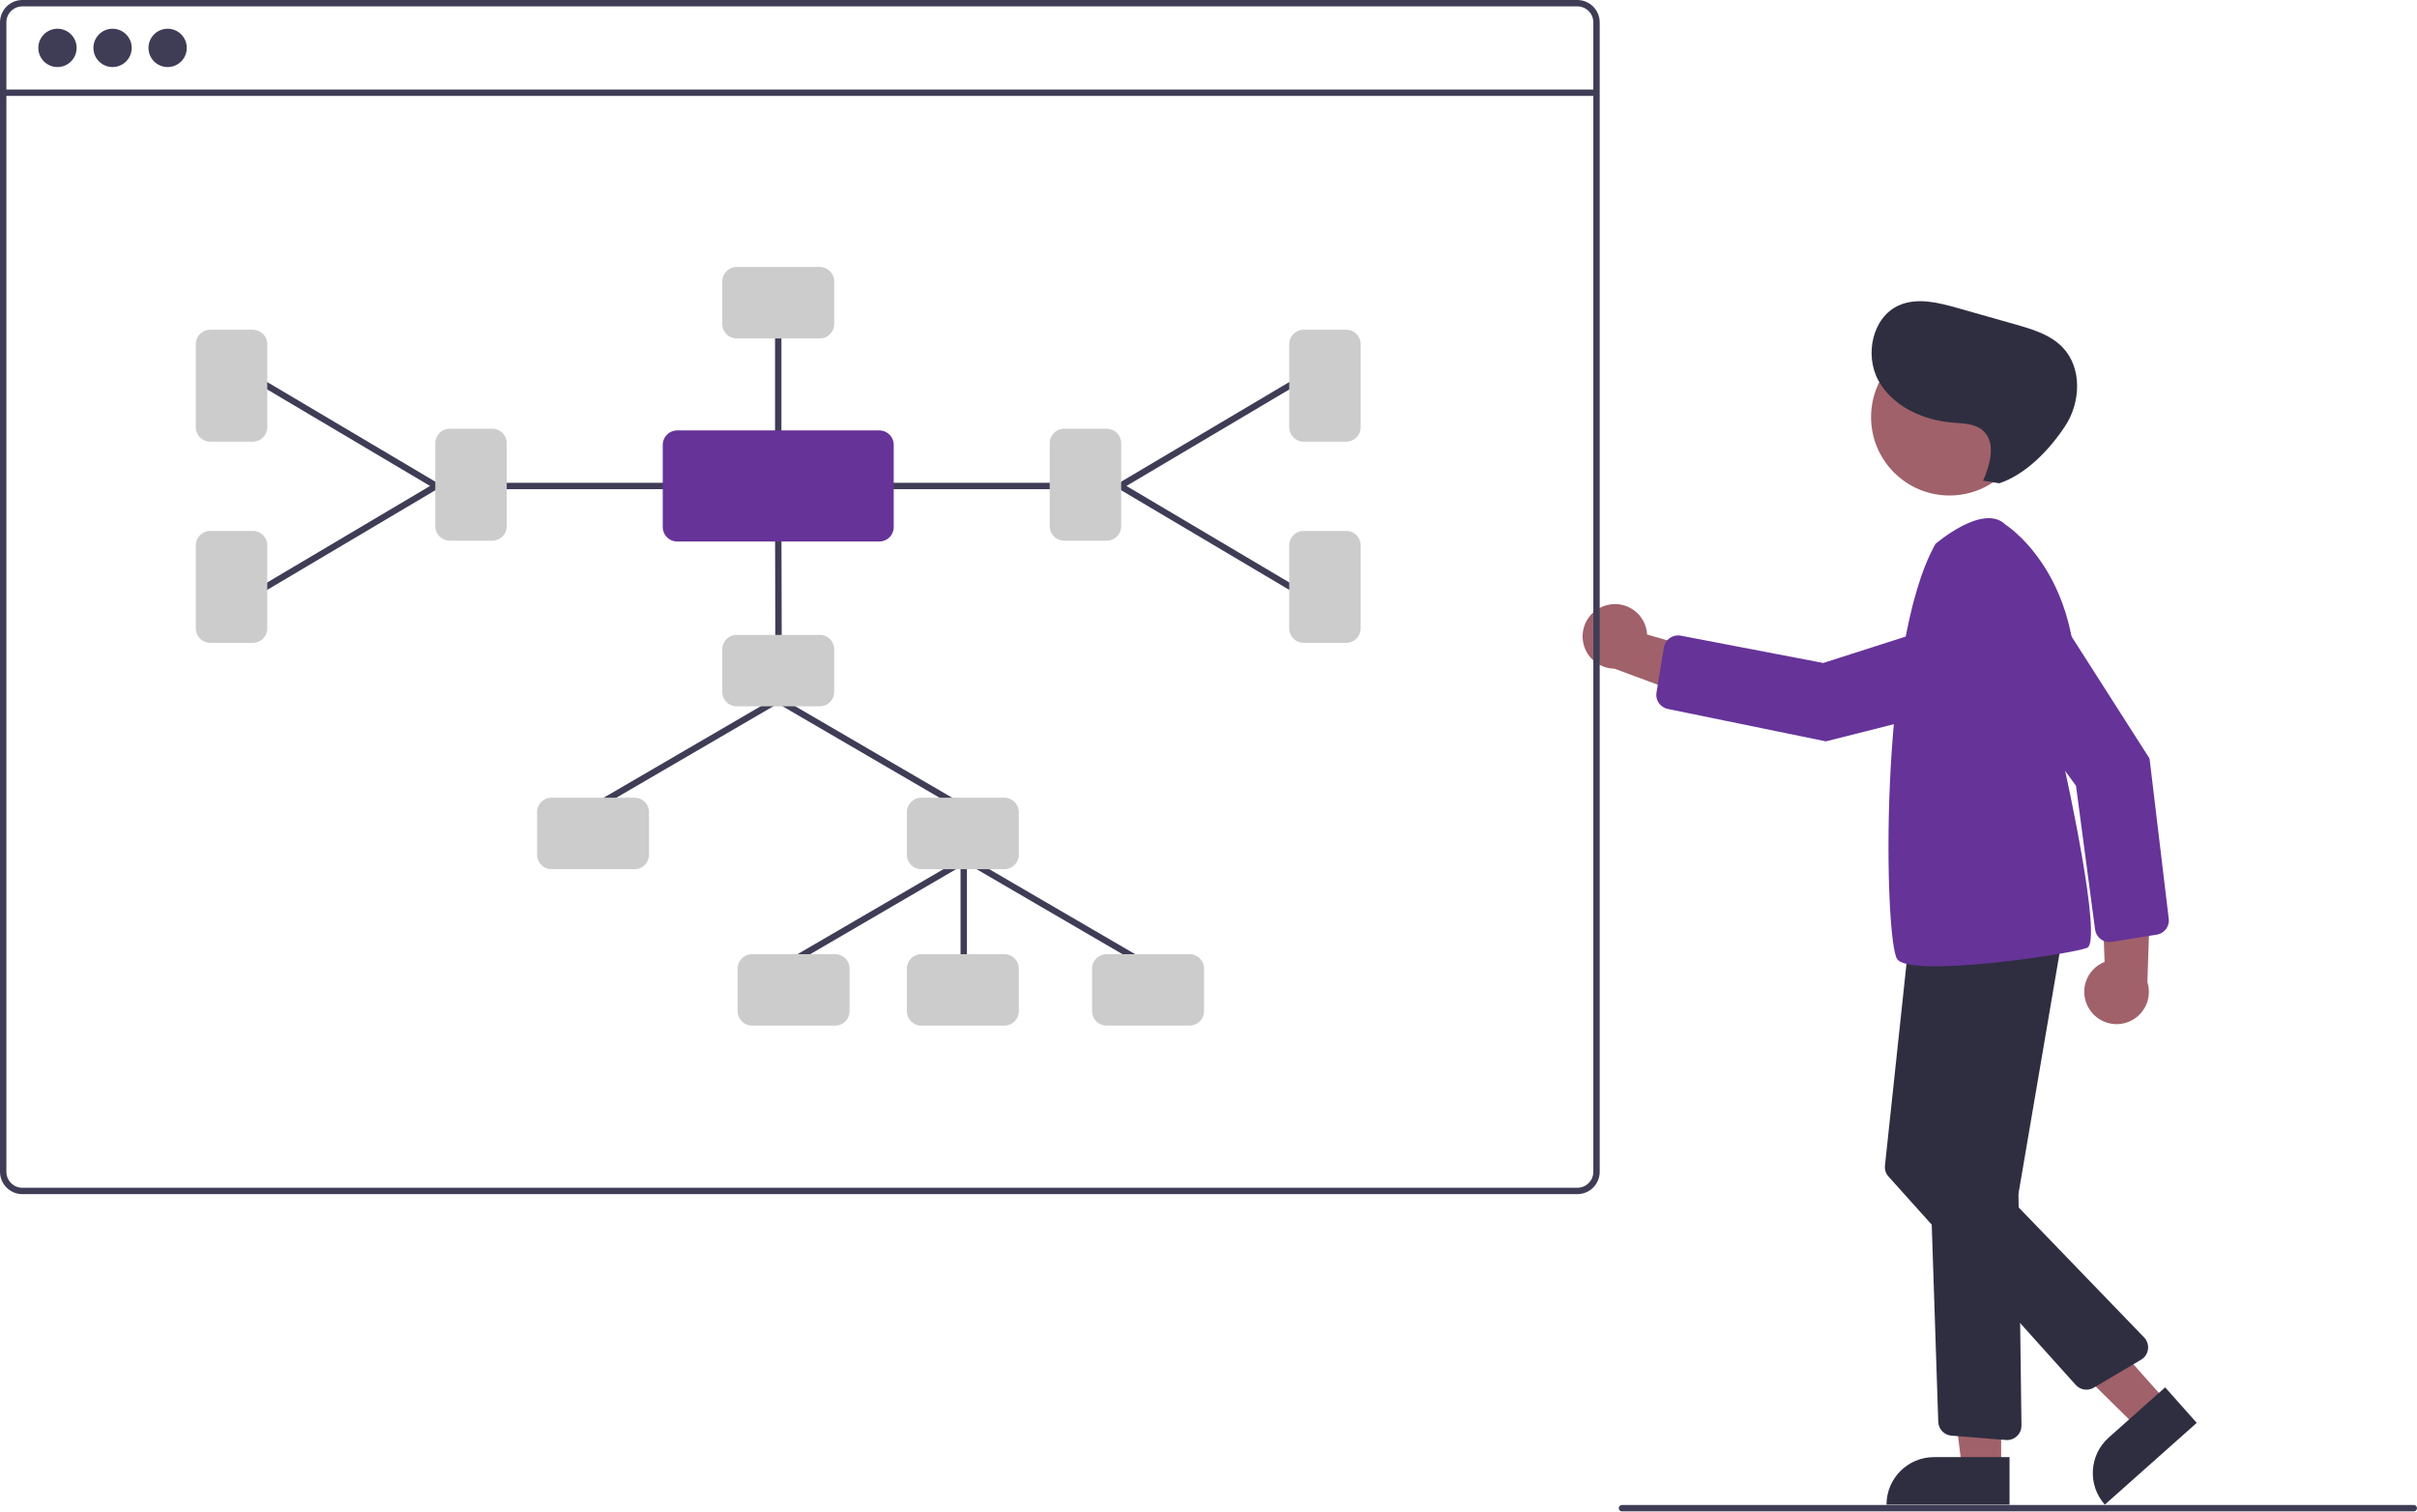
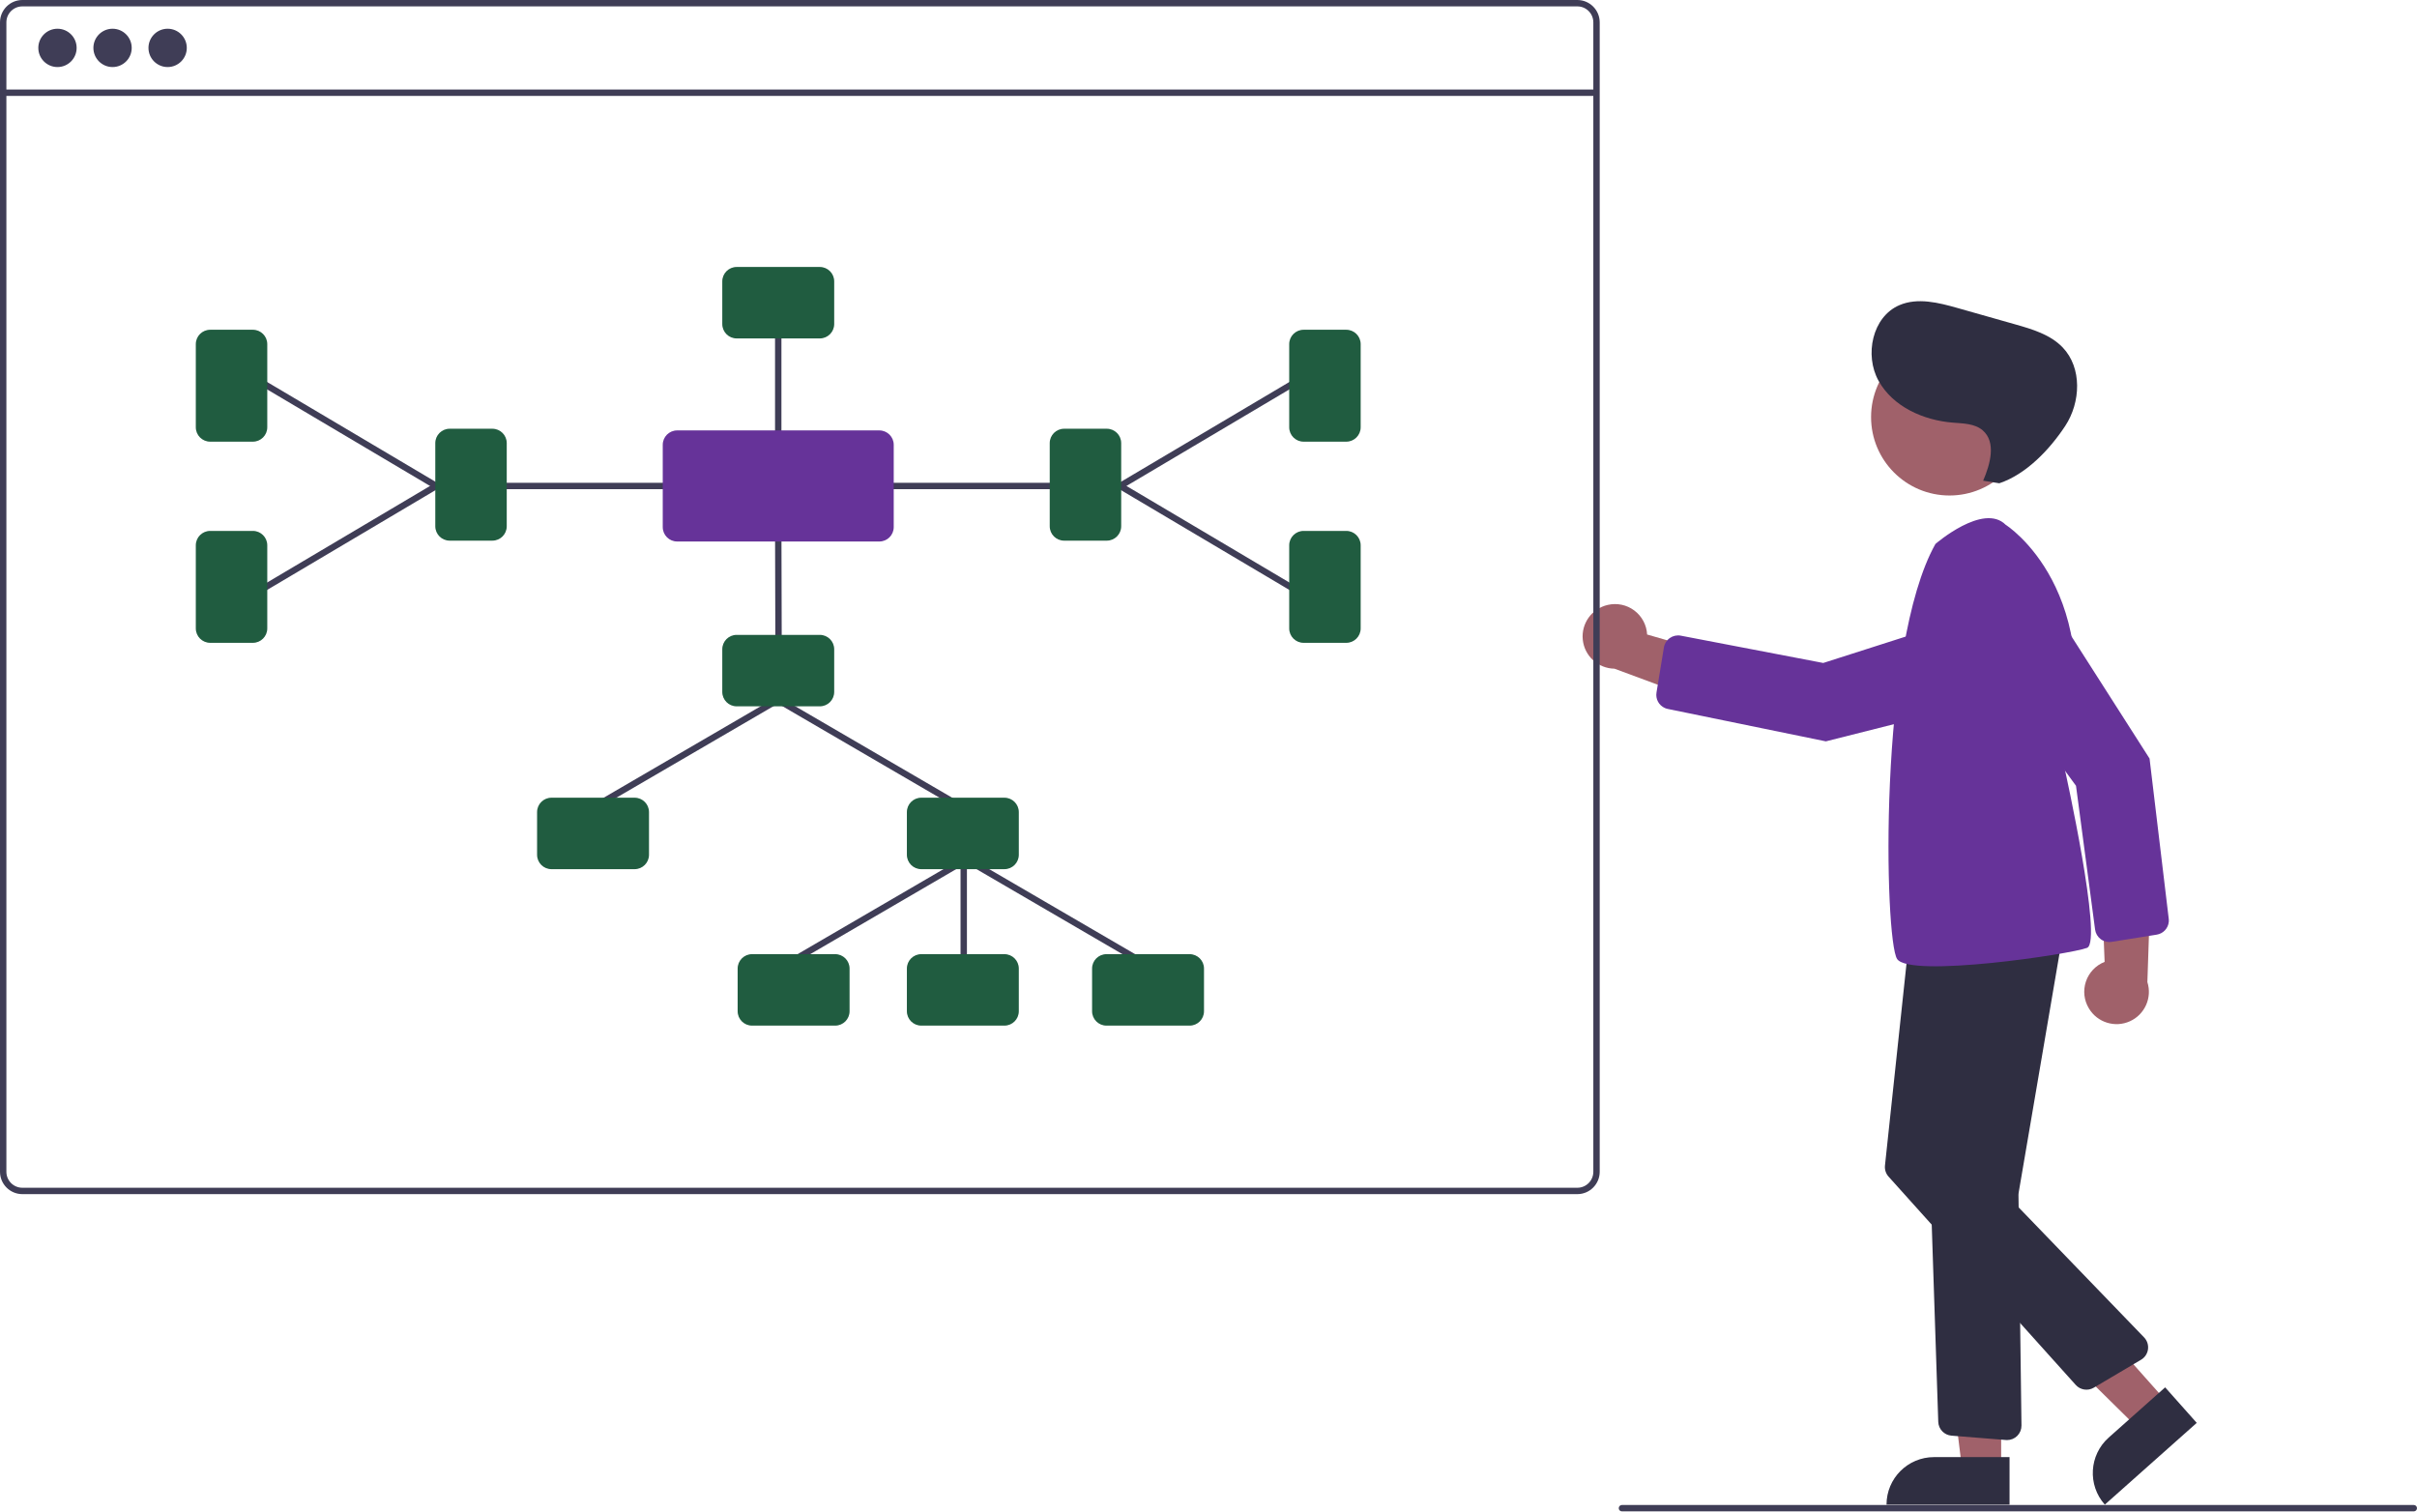
<svg xmlns="http://www.w3.org/2000/svg" data-name="Layer 1" width="756.96" height="473.36" viewBox="0 0 756.96 473.36">
  <path d="M875.75,529.197a10.056,10.056,0,0,1,4.899-14.62l-1.421-35.707,15.897,9.598-1.087,32.436a10.11,10.11,0,0,1-18.287,8.292Z" transform="translate(-221.5198 -213.32)" fill="#a0616a" />
  <path d="M896.967,506.049l-14.132,2.258a4.5,4.5,0,0,1-5.17-3.851l-5.979-45.029-29.545-40.432a13.579,13.579,0,0,1,3.653-19.453l-.001-0a13.579,13.579,0,0,1,18.754,4.13l30.174,47.218,6.006,50.181a4.554,4.554,0,0,1,.013.965A4.486,4.486,0,0,1,896.967,506.049Z" transform="translate(-221.5198 -213.32)" fill="#663399" />
  <polygon points="626.725 459.863 614.465 459.863 608.633 412.575 626.727 412.576 626.725 459.863" fill="#a0616a" />
  <path d="M605.708,456.36h23.644a0,0,0,0,1,0,0v14.887a0,0,0,0,1,0,0H590.821a0,0,0,0,1,0,0v0A14.887,14.887,0,0,1,605.708,456.36Z" fill="#2f2e41" />
  <polygon points="678.45 438.879 669.29 447.027 635.145 413.36 647.021 403.547 678.45 438.879" fill="#a0616a" />
  <path d="M885.779,658.758h23.644a0,0,0,0,1,0,0v14.887a0,0,0,0,1,0,0H870.892a0,0,0,0,1,0,0v0A14.887,14.887,0,0,1,885.779,658.758Z" transform="translate(-439.2403 546.7506) rotate(-41.65452)" fill="#2f2e41" />
  <path d="M725.043,402.777a10.056,10.056,0,0,1,12.324,9.267l34.327,9.93-14.128,12.051L727.134,422.747a10.11,10.11,0,0,1-2.091-19.97Z" transform="translate(-221.5198 -213.32)" fill="#a0616a" />
  <circle cx="610.547" cy="130.628" r="24.561" fill="#a0616a" />
  <path d="M849.75,664.328,832.686,662.963a4.497,4.497,0,0,1-4.139-4.337l-4.763-143.833a4.489,4.489,0,0,1,3.876-4.605l34.02-4.747a4.5,4.5,0,0,1,5.058,5.214l-13.018,76.249a3.514,3.514,0,0,0-.05.635l.938,72.245a4.501,4.501,0,0,1-4.503,4.56C849.987,664.343,849.868,664.338,849.75,664.328Z" transform="translate(-221.5198 -213.32)" fill="#2f2e41" />
  <path d="M871.604,647.077l-58.619-65.238a4.504,4.504,0,0,1-1.127-3.484l7.403-69.405a4.493,4.493,0,0,1,4.774-4.013l35.976,2.398a4.5,4.5,0,0,1,3.964,5.931l-21.555,63.768a3.487,3.487,0,0,0,.797,3.551l49.793,51.604a4.5,4.5,0,0,1-.949,6.999l-14.819,8.757a4.51,4.51,0,0,1-5.636-.866Z" transform="translate(-221.5198 -213.32)" fill="#2f2e41" />
  <path d="M827.665,383.68s15-13,22-6c0,0,32.5,20.5,18.5,76.5,0,0,12,54,7,56s-55.5,9.5-59.5,3.5S809.665,415.68,827.665,383.68Z" transform="translate(-221.5198 -213.32)" fill="#663399" />
  <path d="M740.303,430.22l2.322-14.122a4.5,4.5,0,0,1,5.287-3.689l44.613,8.551L840.219,405.699a13.579,13.579,0,0,1,17.303,9.61l0-.001a13.579,13.579,0,0,1-9.842,16.489l-54.332,13.714-49.509-10.153a4.554,4.554,0,0,1-.92-.292A4.486,4.486,0,0,1,740.303,430.22Z" transform="translate(-221.5198 -213.32)" fill="#663399" />
  <path d="M842.606,363.871c2.244-5.195,4.144-12.113-.161-15.785-2.497-2.13-6.094-2.135-9.365-2.4-9.217-.747-18.706-4.988-23.211-13.064s-1.989-20.084,6.51-23.728c5.729-2.456,12.297-.783,18.294.918l18.006,5.106c5.35,1.517,10.967,3.19,14.819,7.201,6.143,6.397,5.684,17.212.805,24.618S856.077,361.868,847.665,364.68Z" transform="translate(-221.5198 -213.32)" fill="#2f2e41" />
  <path d="M977.48,686.68h-248a1,1,0,0,1,0-2h248a1,1,0,0,1,0,2Z" transform="translate(-221.5198 -213.32)" fill="#3f3d56" />
  <path d="M715.52,213.32h-487a7.008,7.008,0,0,0-7,7v360a7.008,7.008,0,0,0,7,7h487a7.008,7.008,0,0,0,7-7v-360A7.008,7.008,0,0,0,715.52,213.32Zm5,367a5.002,5.002,0,0,1-5,5h-487a5.002,5.002,0,0,1-5-5v-360a5.002,5.002,0,0,1,5-5h487a5.002,5.002,0,0,1,5,5Z" transform="translate(-221.5198 -213.32)" fill="#3f3d56" />
  <rect x="1" y="28.04" width="499" height="2" fill="#3f3d56" />
  <circle cx="18" cy="15" r="6" fill="#3f3d56" />
  <circle cx="35.25" cy="15" r="6" fill="#3f3d56" />
  <circle cx="52.5" cy="15" r="6" fill="#3f3d56" />
  <path d="M523.343,524.625a1,1,0,0,1-1-1v-41a1,1,0,0,1,2,0v41A1,1,0,0,1,523.343,524.625Z" transform="translate(-221.5198 -213.32)" fill="#3f3d56" />
  <path d="M521.972,466.625a.995.995,0,0,1-.502-.136l-56.815-33.104a1,1,0,0,1,1.007-1.729l56.815,33.104a1,1,0,0,1-.504,1.864Z" transform="translate(-221.5198 -213.32)" fill="#3f3d56" />
  <path d="M408.344,466.625a1,1,0,0,1-.504-1.864l56.815-33.104A1,1,0,0,1,465.661,433.385l-56.815,33.104A.999.999,0,0,1,408.344,466.625Z" transform="translate(-221.5198 -213.32)" fill="#3f3d56" />
  <path d="M580.972,516.625a.995.995,0,0,1-.502-.136l-56.815-33.104a1,1,0,0,1,1.007-1.729l56.815,33.104a1,1,0,0,1-.504,1.864Z" transform="translate(-221.5198 -213.32)" fill="#3f3d56" />
  <path d="M467.344,516.625a1,1,0,0,1-.504-1.864l56.815-33.104A1,1,0,0,1,524.661,483.385l-56.815,33.104A.999.999,0,0,1,467.344,516.625Z" transform="translate(-221.5198 -213.32)" fill="#3f3d56" />
  <path d="M465.343,415.625a1.0 1,0,0,1-1-.998L464.25,378.24a1.0 1,0,0,1,.998-1.002h.002a1.0 1,0,0,1,1,.998l.093,36.387a1.0 1,0,0,1-.998,1.002Z" transform="translate(-221.5198 -213.32)" fill="#3f3d56" />
-   <path d="M478.276,434.541h-26.052a4.505,4.505,0,0,1-4.5-4.5V416.659a4.505,4.505,0,0,1,4.5-4.5h26.052a4.505,4.505,0,0,1,4.5,4.5v13.381A4.505,4.505,0,0,1,478.276,434.541Z" transform="translate(-221.5198 -213.32)" fill="#ccc" />
+   <path d="M478.276,434.541h-26.052a4.505,4.505,0,0,1-4.5-4.5V416.659a4.505,4.505,0,0,1,4.5-4.5h26.052a4.505,4.505,0,0,1,4.5,4.5v13.381A4.505,4.505,0,0,1,478.276,434.541Z" transform="translate(-221.5198 -213.32)" fill="#205C40" />
  <path d="M435.158,366.521H379.724a1,1,0,0,1,0-2h55.433a1,1,0,0,1,0,2Z" transform="translate(-221.5198 -213.32)" fill="#3f3d56" />
  <path d="M465.25,352.238a1,1,0,0,1-1-1v-34.613a1,1,0,0,1,2,0v34.613A1,1,0,0,1,465.25,352.238Z" transform="translate(-221.5198 -213.32)" fill="#3f3d56" />
  <path d="M358.157,366.521a.996.996,0,0,1-.509-.14l-53.815-31.896a1,1,0,0,1,1.02-1.721l53.815,31.896a1,1,0,0,1-.511,1.86Z" transform="translate(-221.5198 -213.32)" fill="#3f3d56" />
  <path d="M304.344,398.417a1,1,0,0,1-.511-1.86l53.815-31.896a1,1,0,0,1,1.02,1.721l-53.815,31.896A.996.996,0,0,1,304.344,398.417Z" transform="translate(-221.5198 -213.32)" fill="#3f3d56" />
-   <path d="M375.724,382.651H362.343a4.505,4.505,0,0,1-4.5-4.5V352.099a4.505,4.505,0,0,1,4.5-4.5h13.381a4.505,4.505,0,0,1,4.5,4.5v26.052A4.505,4.505,0,0,1,375.724,382.651Z" transform="translate(-221.5198 -213.32)" fill="#ccc" />
-   <path d="M478.276,319.316h-26.052a4.505,4.505,0,0,1-4.5-4.5V301.434a4.505,4.505,0,0,1,4.5-4.5h26.052a4.505,4.505,0,0,1,4.5,4.5v13.382A4.505,4.505,0,0,1,478.276,319.316Z" transform="translate(-221.5198 -213.32)" fill="#ccc" />
-   <path d="M300.724,351.651H287.343a4.505,4.505,0,0,1-4.5-4.5V321.099a4.505,4.505,0,0,1,4.5-4.5h13.381a4.505,4.505,0,0,1,4.5,4.5v26.052A4.505,4.505,0,0,1,300.724,351.651Z" transform="translate(-221.5198 -213.32)" fill="#ccc" />
-   <path d="M300.724,414.651H287.343a4.505,4.505,0,0,1-4.5-4.5V384.099a4.505,4.505,0,0,1,4.5-4.5h13.381a4.505,4.505,0,0,1,4.5,4.5v26.052A4.505,4.505,0,0,1,300.724,414.651Z" transform="translate(-221.5198 -213.32)" fill="#ccc" />
+   <path d="M375.724,382.651H362.343a4.505,4.505,0,0,1-4.5-4.5V352.099a4.505,4.505,0,0,1,4.5-4.5h13.381a4.505,4.505,0,0,1,4.5,4.5v26.052A4.505,4.505,0,0,1,375.724,382.651Z" transform="translate(-221.5198 -213.32)" fill="#205C40" />
+   <path d="M478.276,319.316h-26.052a4.505,4.505,0,0,1-4.5-4.5V301.434a4.505,4.505,0,0,1,4.5-4.5h26.052a4.505,4.505,0,0,1,4.5,4.5v13.382A4.505,4.505,0,0,1,478.276,319.316Z" transform="translate(-221.5198 -213.32)" fill="#205C40" />
+   <path d="M300.724,351.651H287.343a4.505,4.505,0,0,1-4.5-4.5V321.099a4.505,4.505,0,0,1,4.5-4.5h13.381a4.505,4.505,0,0,1,4.5,4.5v26.052A4.505,4.505,0,0,1,300.724,351.651Z" transform="translate(-221.5198 -213.32)" fill="#205C40" />
+   <path d="M300.724,414.651H287.343a4.505,4.505,0,0,1-4.5-4.5V384.099a4.505,4.505,0,0,1,4.5-4.5h13.381a4.505,4.505,0,0,1,4.5,4.5v26.052A4.505,4.505,0,0,1,300.724,414.651Z" transform="translate(-221.5198 -213.32)" fill="#205C40" />
  <path d="M550.776,366.521H495.343a1,1,0,0,1,0-2h55.434a1,1,0,0,1,0,2Z" transform="translate(-221.5198 -213.32)" fill="#3f3d56" />
  <path d="M572.344,366.521a1,1,0,0,1-.511-1.86l53.815-31.896a1,1,0,1,1,1.02,1.721l-53.815,31.896A.995.995,0,0,1,572.344,366.521Z" transform="translate(-221.5198 -213.32)" fill="#3f3d56" />
  <path d="M626.157,398.417a.995.995,0,0,1-.509-.14l-53.815-31.896a1,1,0,1,1,1.02-1.721l53.815,31.896a1,1,0,0,1-.511,1.86Z" transform="translate(-221.5198 -213.32)" fill="#3f3d56" />
-   <path d="M568.158,382.651H554.776a4.505,4.505,0,0,1-4.5-4.5V352.099a4.505,4.505,0,0,1,4.5-4.5h13.381a4.505,4.505,0,0,1,4.5,4.5v26.052A4.505,4.505,0,0,1,568.158,382.651Z" transform="translate(-221.5198 -213.32)" fill="#ccc" />
-   <path d="M643.158,351.651H629.776a4.505,4.505,0,0,1-4.5-4.5V321.099a4.505,4.505,0,0,1,4.5-4.5h13.381a4.505,4.505,0,0,1,4.5,4.5v26.052A4.505,4.505,0,0,1,643.158,351.651Z" transform="translate(-221.5198 -213.32)" fill="#ccc" />
-   <path d="M643.158,414.651H629.776a4.505,4.505,0,0,1-4.5-4.5V384.099a4.505,4.505,0,0,1,4.5-4.5h13.381a4.505,4.505,0,0,1,4.5,4.5v26.052A4.505,4.505,0,0,1,643.158,414.651Z" transform="translate(-221.5198 -213.32)" fill="#ccc" />
-   <path d="M420.276,485.541h-26.052a4.505,4.505,0,0,1-4.5-4.5V467.659a4.505,4.505,0,0,1,4.5-4.5h26.052a4.505,4.505,0,0,1,4.5,4.5v13.381A4.505,4.505,0,0,1,420.276,485.541Z" transform="translate(-221.5198 -213.32)" fill="#ccc" />
-   <path d="M536.091,485.541h-26.052a4.505,4.505,0,0,1-4.5-4.5V467.659a4.505,4.505,0,0,1,4.5-4.5h26.052a4.505,4.505,0,0,1,4.5,4.5v13.381A4.505,4.505,0,0,1,536.091,485.541Z" transform="translate(-221.5198 -213.32)" fill="#ccc" />
-   <path d="M483.091,534.541h-26.052a4.505,4.505,0,0,1-4.5-4.5V516.659a4.505,4.505,0,0,1,4.5-4.5h26.052a4.505,4.505,0,0,1,4.5,4.5v13.381A4.505,4.505,0,0,1,483.091,534.541Z" transform="translate(-221.5198 -213.32)" fill="#ccc" />
-   <path d="M594.091,534.541h-26.052a4.505,4.505,0,0,1-4.5-4.5V516.659a4.505,4.505,0,0,1,4.5-4.5h26.052a4.505,4.505,0,0,1,4.5,4.5v13.381A4.505,4.505,0,0,1,594.091,534.541Z" transform="translate(-221.5198 -213.32)" fill="#ccc" />
-   <path d="M536.091,534.541h-26.052a4.505,4.505,0,0,1-4.5-4.5V516.659a4.505,4.505,0,0,1,4.5-4.5h26.052a4.505,4.505,0,0,1,4.5,4.5v13.381A4.505,4.505,0,0,1,536.091,534.541Z" transform="translate(-221.5198 -213.32)" fill="#ccc" />
+   <path d="M568.158,382.651H554.776a4.505,4.505,0,0,1-4.5-4.5V352.099a4.505,4.505,0,0,1,4.5-4.5h13.381a4.505,4.505,0,0,1,4.5,4.5v26.052A4.505,4.505,0,0,1,568.158,382.651Z" transform="translate(-221.5198 -213.32)" fill="#205C40" />
+   <path d="M643.158,351.651H629.776a4.505,4.505,0,0,1-4.5-4.5V321.099a4.505,4.505,0,0,1,4.5-4.5h13.381a4.505,4.505,0,0,1,4.5,4.5v26.052A4.505,4.505,0,0,1,643.158,351.651Z" transform="translate(-221.5198 -213.32)" fill="#205C40" />
+   <path d="M643.158,414.651H629.776a4.505,4.505,0,0,1-4.5-4.5V384.099a4.505,4.505,0,0,1,4.5-4.5h13.381a4.505,4.505,0,0,1,4.5,4.5v26.052A4.505,4.505,0,0,1,643.158,414.651Z" transform="translate(-221.5198 -213.32)" fill="#205C40" />
+   <path d="M420.276,485.541h-26.052a4.505,4.505,0,0,1-4.5-4.5V467.659a4.505,4.505,0,0,1,4.5-4.5h26.052a4.505,4.505,0,0,1,4.5,4.5v13.381A4.505,4.505,0,0,1,420.276,485.541Z" transform="translate(-221.5198 -213.32)" fill="#205C40" />
+   <path d="M536.091,485.541h-26.052a4.505,4.505,0,0,1-4.5-4.5V467.659a4.505,4.505,0,0,1,4.5-4.5h26.052a4.505,4.505,0,0,1,4.5,4.5v13.381A4.505,4.505,0,0,1,536.091,485.541Z" transform="translate(-221.5198 -213.32)" fill="#205C40" />
+   <path d="M483.091,534.541h-26.052a4.505,4.505,0,0,1-4.5-4.5V516.659a4.505,4.505,0,0,1,4.5-4.5h26.052a4.505,4.505,0,0,1,4.5,4.5v13.381A4.505,4.505,0,0,1,483.091,534.541Z" transform="translate(-221.5198 -213.32)" fill="#205C40" />
+   <path d="M594.091,534.541h-26.052a4.505,4.505,0,0,1-4.5-4.5V516.659a4.505,4.505,0,0,1,4.5-4.5h26.052a4.505,4.505,0,0,1,4.5,4.5v13.381A4.505,4.505,0,0,1,594.091,534.541Z" transform="translate(-221.5198 -213.32)" fill="#205C40" />
+   <path d="M536.091,534.541h-26.052a4.505,4.505,0,0,1-4.5-4.5V516.659a4.505,4.505,0,0,1,4.5-4.5h26.052a4.505,4.505,0,0,1,4.5,4.5v13.381A4.505,4.505,0,0,1,536.091,534.541Z" transform="translate(-221.5198 -213.32)" fill="#205C40" />
  <path d="M496.919,382.917H433.581a4.505,4.505,0,0,1-4.5-4.5v-25.792a4.505,4.505,0,0,1,4.5-4.5h63.338a4.505,4.505,0,0,1,4.5,4.5v25.792A4.505,4.505,0,0,1,496.919,382.917Z" transform="translate(-221.5198 -213.32)" fill="#663399" />
</svg>
